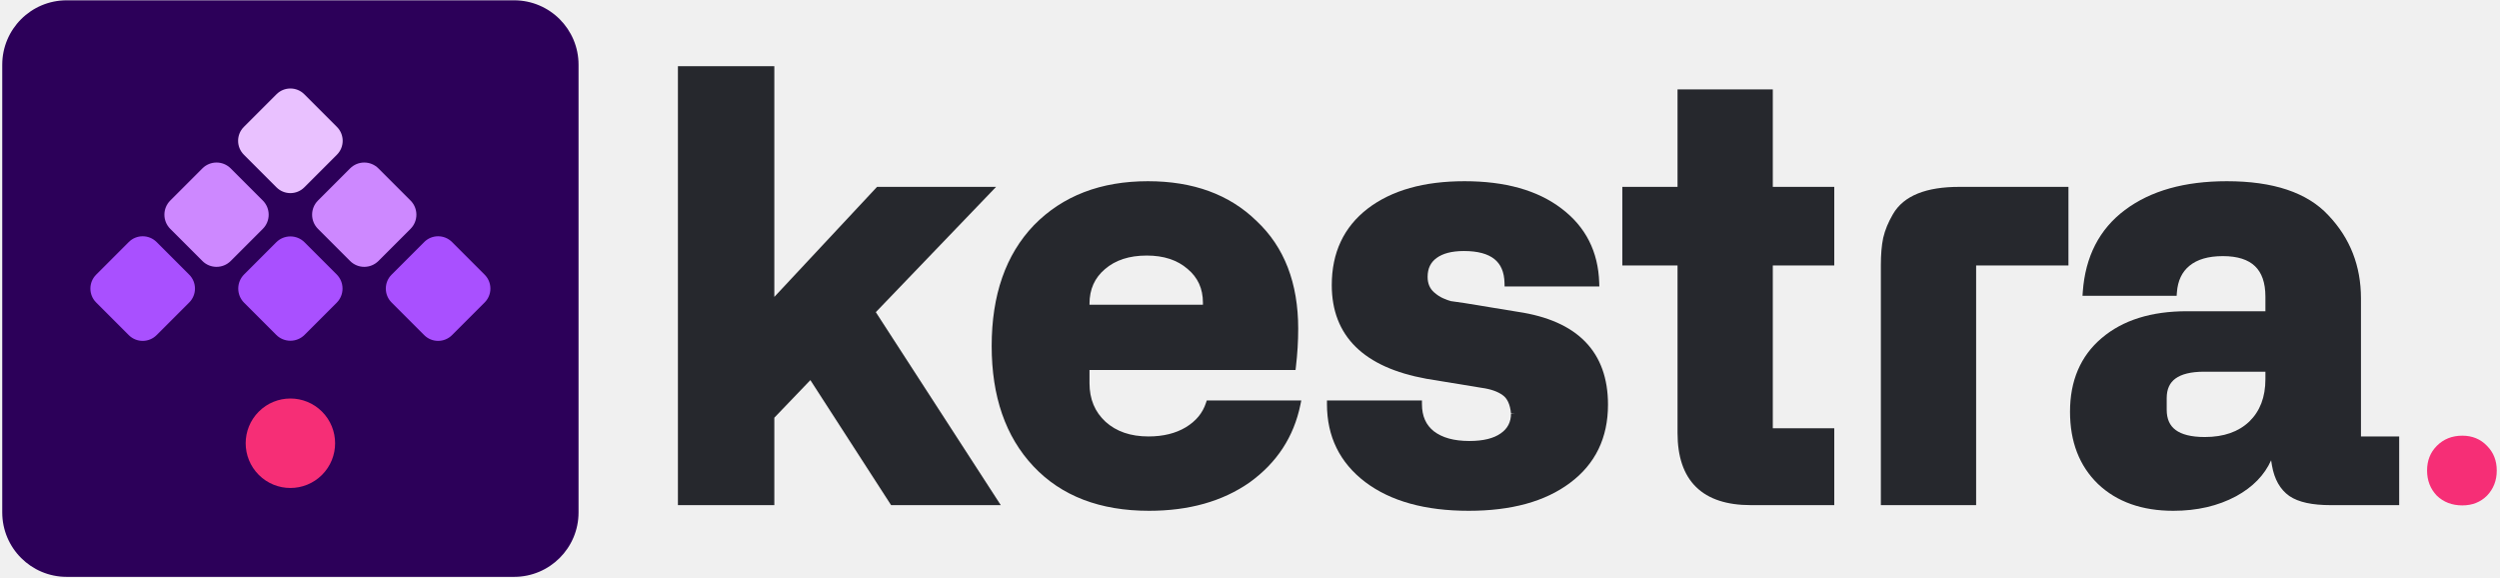
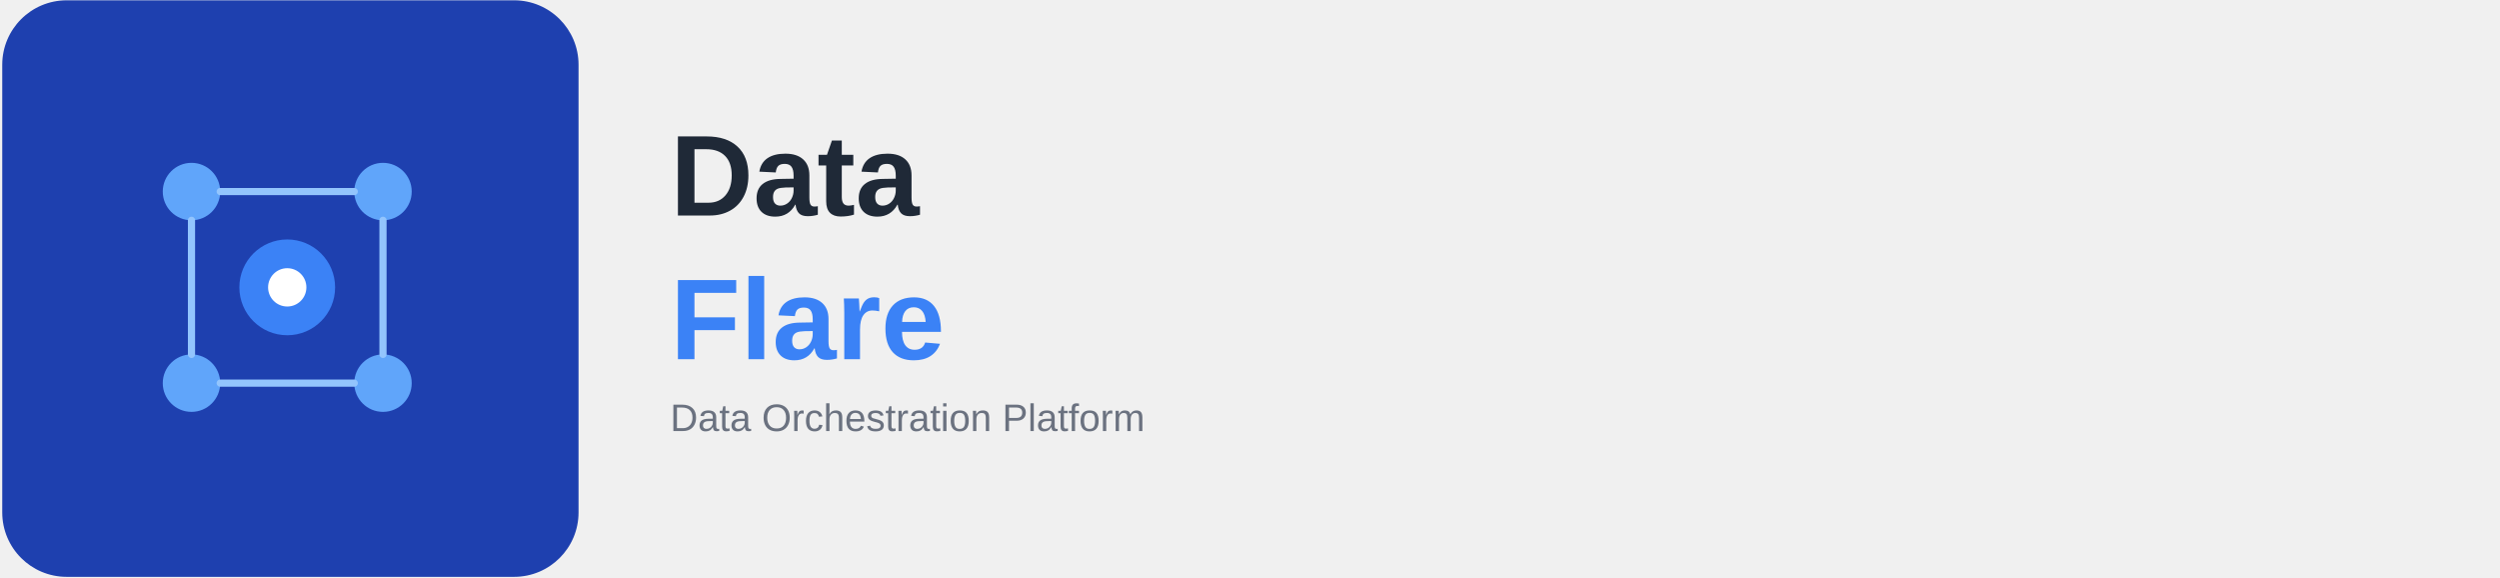
<svg xmlns="http://www.w3.org/2000/svg" width="1044" height="241" viewBox="0 0 1044 241" fill="none">
-   <path d="M323.487 27.641H283.212V210.944H323.487V174.435L338.55 158.736L372.269 210.944H418.091L365.891 130.359L416.133 78.038H366.402L323.487 123.994V27.641Z" fill="#26282D" />
-   <path d="M740.62 37.342H700.819V78.038H677.75V110.86H700.819V180.81C700.819 190.591 703.306 198.202 708.544 203.354C713.777 208.502 721.499 210.944 731.426 210.944H766.292V178.831H740.62V110.86H766.292V78.038H740.62V37.342Z" fill="#26282D" />
-   <path fill-rule="evenodd" clip-rule="evenodd" d="M479.561 75.672C459.903 75.672 443.994 81.743 431.993 93.987L431.983 93.998C420.133 106.335 414.291 123.23 414.291 144.491C414.291 165.516 420.054 182.324 431.736 194.736C443.436 207.168 459.603 213.31 480.034 213.31C496.679 213.31 510.721 209.385 522.066 201.444L522.075 201.438L522.084 201.432C533.422 193.251 540.502 182.439 543.262 169.046L543.634 167.238H504.142L503.802 168.274C502.429 172.466 499.649 175.858 495.35 178.454C491.134 180.968 485.973 182.262 479.797 182.262C472.284 182.262 466.361 180.184 461.881 176.147C457.413 172.043 455.157 166.703 455.157 159.988V154.513H541.233L541.389 153.184C542.027 147.766 542.346 142.463 542.346 137.274C542.346 118.267 536.601 103.207 524.964 92.297C513.588 81.171 498.398 75.672 479.561 75.672ZM461.617 112.386C465.934 108.654 471.707 106.719 479.088 106.719C486.226 106.719 491.844 108.612 496.087 112.269L496.097 112.278L496.108 112.287C500.4 115.852 502.544 120.506 502.544 126.391V127.252H455.157V126.864C455.157 120.808 457.312 116.034 461.605 112.396L461.617 112.386Z" fill="#26282D" />
-   <path fill-rule="evenodd" clip-rule="evenodd" d="M611.822 75.672C594.969 75.672 581.44 79.426 571.396 87.102L571.391 87.105C561.367 94.828 556.372 105.539 556.372 119.056C556.372 129.61 559.676 138.259 566.374 144.853C573.034 151.41 582.911 155.799 595.818 158.156L595.831 158.159L618.933 161.95L618.953 161.952C622.83 162.485 625.72 163.531 627.739 164.993L627.749 165L627.758 165.007C629.605 166.3 630.875 168.723 631.257 172.716C631.239 176.299 629.816 179.004 626.938 180.991L626.924 181.001C624.047 183.035 619.751 184.155 613.834 184.155C607.335 184.155 602.459 182.74 599.025 180.096C595.742 177.509 594.044 173.8 594.044 168.743V167.238H554.361V168.743C554.361 182.296 559.7 193.192 570.333 201.29L570.338 201.293C581.014 209.362 595.489 213.31 613.597 213.31C631.307 213.31 645.466 209.481 655.905 201.652C666.483 193.778 671.769 182.829 671.769 168.979C671.769 158.072 668.647 149.253 662.262 142.701C655.903 136.177 646.474 132.071 634.179 130.228L634.168 130.226L611.811 126.559L611.793 126.556C609.018 126.171 607.119 125.9 606.089 125.742C605.269 125.531 604.196 125.14 602.851 124.542C601.591 123.982 600.339 123.166 599.097 122.07C597.327 120.495 596.41 118.4 596.41 115.625C596.41 112.111 597.679 109.549 600.169 107.731C602.736 105.859 606.479 104.827 611.586 104.827C617.45 104.827 621.609 106.03 624.309 108.193C626.953 110.312 628.426 113.539 628.537 118.146L628.572 119.614H668.149L668.1 118.062C667.692 105.085 662.439 94.718 652.364 87.099C642.32 79.424 628.751 75.672 611.822 75.672ZM655.003 200.448L655.905 201.652L655.901 201.655L655.003 200.448ZM598.099 181.283L599.018 180.091L599.025 180.096L599.03 180.1L598.099 181.283ZM632.762 172.647L631.263 172.785L631.257 172.716L631.257 172.647H632.762Z" fill="#26282D" />
-   <path fill-rule="evenodd" clip-rule="evenodd" d="M930.292 75.672C912.724 75.672 898.493 79.625 887.748 87.684C877.024 95.707 871.165 107.173 870.113 121.906L869.998 123.518H909.329L909.433 122.125C909.803 117.171 911.589 113.524 914.682 110.993L914.685 110.991C917.876 108.367 922.461 106.956 928.635 106.956C934.847 106.956 939.227 108.443 942.057 111.152C944.875 113.849 946.414 118.004 946.414 123.906V129.973H913.611C898.773 129.973 886.836 133.665 877.973 141.216C869.151 148.718 864.785 159.021 864.785 171.937C864.785 184.417 868.648 194.534 876.482 202.12L876.494 202.131C884.403 209.628 894.938 213.31 907.932 213.31C917.841 213.31 926.611 211.294 934.198 207.215L934.209 207.209C941.114 203.422 946.016 198.432 948.797 192.219L949.154 194.419L949.158 194.439C950.153 200.078 952.518 204.386 956.398 207.12L956.407 207.126L956.417 207.133C960.264 209.756 966.077 210.944 973.59 210.944H1002.3V182.262H986.334V124.616C986.334 111.078 981.821 99.507 972.796 89.99C963.873 80.329 949.575 75.672 930.292 75.672ZM905.178 166.258C905.178 162.46 906.452 159.821 908.85 158.068C911.336 156.251 915.248 155.223 920.827 155.223H946.414V158.332C946.414 165.888 944.123 171.738 939.66 176.057C935.194 180.3 929.056 182.499 921.064 182.499C915.409 182.499 911.442 181.443 908.918 179.571C906.478 177.762 905.178 175.033 905.178 171.109V166.258Z" fill="#26282D" />
-   <path d="M818.496 78.038C804.834 78.038 795.324 81.628 790.812 89.437C788.858 92.776 787.494 96.07 786.744 99.316L786.741 99.33L786.738 99.344C786.079 102.477 785.76 106.295 785.76 110.775V210.944H825.561V110.86H864.128V78.038H818.496Z" fill="#26282D" />
-   <path d="M1028.68 211.054C1024.39 211.054 1020.83 209.693 1018.01 206.971C1015.3 204.131 1013.95 200.639 1013.95 196.497C1013.95 192.355 1015.3 188.923 1018.01 186.201C1020.83 183.361 1024.39 181.941 1028.68 181.941C1032.85 181.941 1036.29 183.361 1039 186.201C1041.71 188.923 1043.06 192.355 1043.06 196.497C1043.06 200.639 1041.71 204.131 1039 206.971C1036.29 209.693 1032.85 211.054 1028.68 211.054Z" fill="#F62E76" />
-   <path d="M0.937 27.046C0.937 12.181 12.987 0.131 27.852 0.131H214.783C229.647 0.131 241.698 12.181 241.698 27.046V213.977C241.698 228.842 229.647 240.892 214.783 240.892H27.852C12.987 240.892 0.937 228.842 0.937 213.977V27.046Z" fill="#2C0059" />
-   <path d="M115.404 101.178C118.669 97.913 123.963 97.913 127.228 101.178L140.65 114.6C143.915 117.865 143.915 123.159 140.65 126.424L127.228 139.846C123.963 143.111 118.669 143.111 115.404 139.846L101.982 126.424C98.717 123.159 98.717 117.865 101.982 114.6L115.404 101.178Z" fill="#A950FF" />
-   <path d="M177.223 101.071C180.429 97.864 185.628 97.864 188.835 101.071L202.468 114.704C205.675 117.911 205.675 123.11 202.468 126.317L188.835 139.95C185.628 143.157 180.429 143.157 177.223 139.95L163.589 126.317C160.383 123.11 160.383 117.911 163.589 114.704L177.223 101.071Z" fill="#A950FF" />
-   <path d="M115.51 39.36C118.717 36.154 123.916 36.154 127.123 39.36L140.756 52.994C143.963 56.2 143.963 61.4 140.756 64.606L127.123 78.24C123.916 81.446 118.717 81.446 115.51 78.24L101.877 64.606C98.67 61.4 98.67 56.2 101.877 52.994L115.51 39.36Z" fill="#E9C1FF" />
-   <path d="M109.797 83.744C113.062 87.009 113.062 92.303 109.797 95.568L96.375 108.99C93.11 112.255 87.816 112.255 84.551 108.99L71.129 95.568C67.864 92.303 67.864 87.009 71.129 83.744L84.551 70.322C87.816 67.057 93.11 67.057 96.375 70.322L109.797 83.744Z" fill="#CD88FF" />
-   <path d="M79.045 114.704C82.252 117.911 82.252 123.11 79.045 126.317L65.412 139.95C62.205 143.157 57.006 143.157 53.799 139.95L40.166 126.317C36.959 123.11 36.959 117.911 40.166 114.704L53.799 101.071C57.006 97.864 62.205 97.864 65.412 101.071L79.045 114.704Z" fill="#A950FF" />
-   <path d="M171.507 83.744C174.772 87.009 174.772 92.303 171.507 95.568L158.085 108.99C154.82 112.255 149.526 112.255 146.261 108.99L132.839 95.568C129.574 92.303 129.574 87.009 132.839 83.744L146.261 70.322C149.526 67.057 154.82 67.057 158.085 70.322L171.507 83.744Z" fill="#CD88FF" />
-   <path d="M134.525 171.891C141.82 179.186 141.82 191.013 134.525 198.308C127.231 205.602 115.404 205.602 108.109 198.308C100.815 191.013 100.815 179.186 108.109 171.891C115.404 164.597 127.231 164.597 134.525 171.891Z" fill="#F62E76" />
+   <path d="M0.937 27.046C0.937 12.181 12.987 0.131 27.852 0.131H214.783C229.647 0.131 241.698 12.181 241.698 27.046V213.977C241.698 228.842 229.647 240.892 214.783 240.892H27.852C12.987 240.892 0.937 228.842 0.937 213.977V27.046Z" fill="#1E40AF" />
+   <circle cx="80" cy="80" r="12" fill="#60A5FA" />
+   <circle cx="160" cy="80" r="12" fill="#60A5FA" />
+   <circle cx="80" cy="160" r="12" fill="#60A5FA" />
+   <circle cx="160" cy="160" r="12" fill="#60A5FA" />
+   <path d="M92 80L148 80" stroke="#93C5FD" stroke-width="3" stroke-linecap="round" />
+   <path d="M80 92L80 148" stroke="#93C5FD" stroke-width="3" stroke-linecap="round" />
+   <path d="M160 92L160 148" stroke="#93C5FD" stroke-width="3" stroke-linecap="round" />
+   <path d="M92 160L148 160" stroke="#93C5FD" stroke-width="3" stroke-linecap="round" />
+   <circle cx="120" cy="120" r="20" fill="#3B82F6" />
+   <circle cx="120" cy="120" r="8" fill="#FFFFFF" />
+   <text x="280" y="90" font-family="Arial, sans-serif" font-size="48" font-weight="bold" fill="#1F2937">Data</text>
+   <text x="280" y="150" font-family="Arial, sans-serif" font-size="48" font-weight="bold" fill="#3B82F6">Flare</text>
+   <text x="280" y="180" font-family="Arial, sans-serif" font-size="16" fill="#6B7280">Data Orchestration Platform</text>
</svg>
